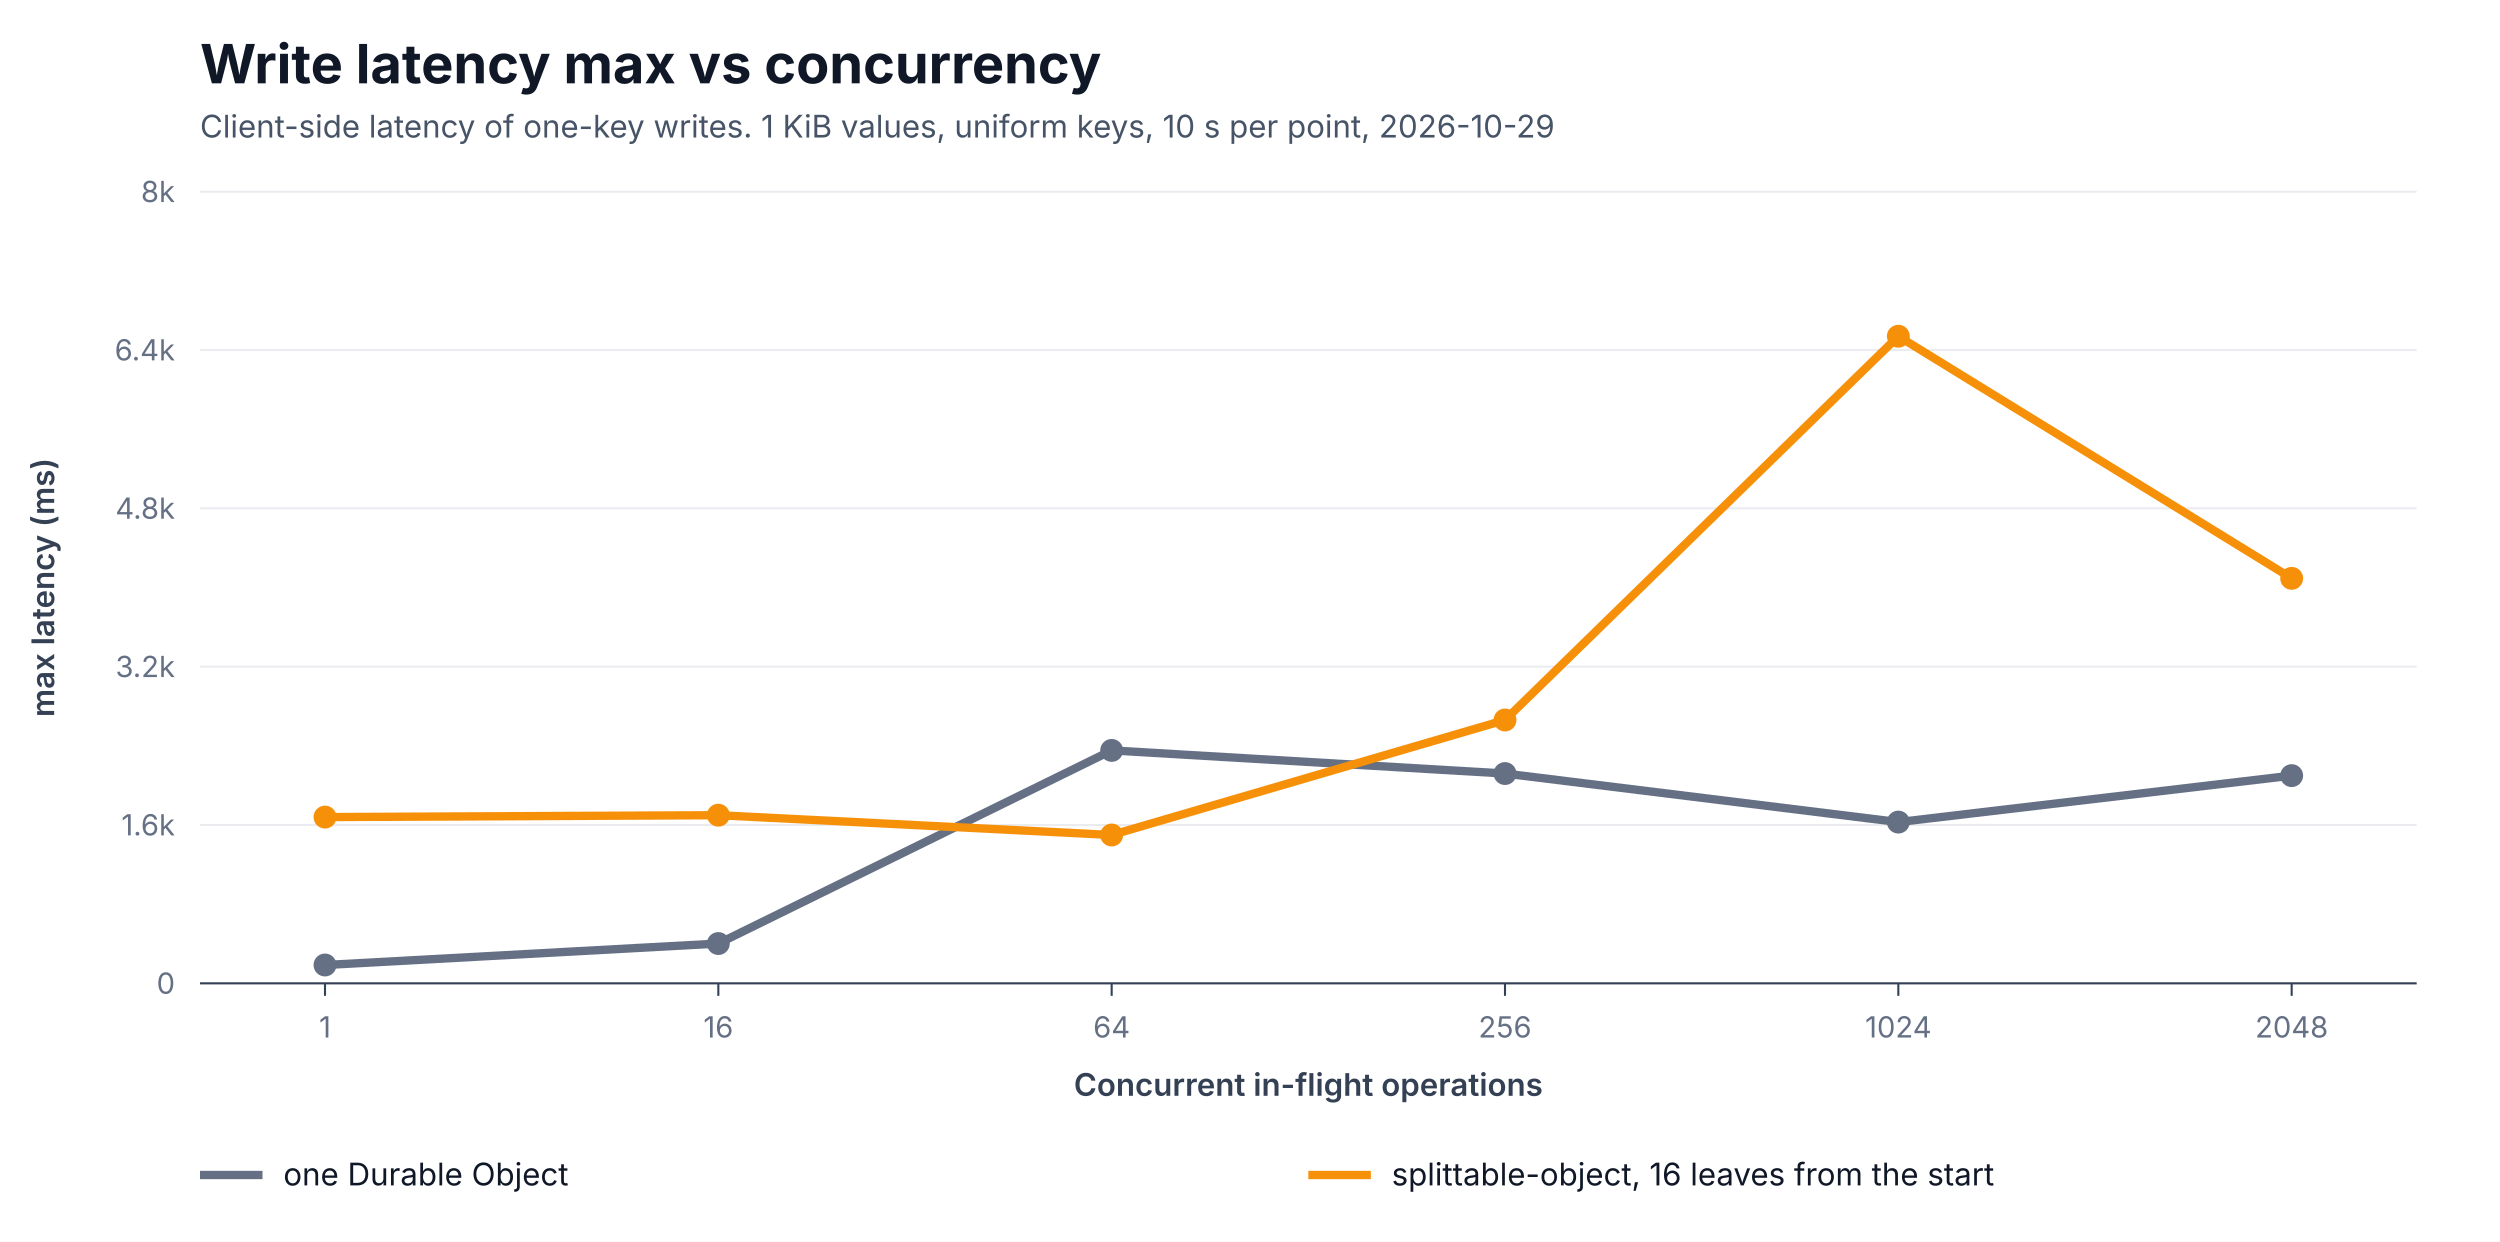
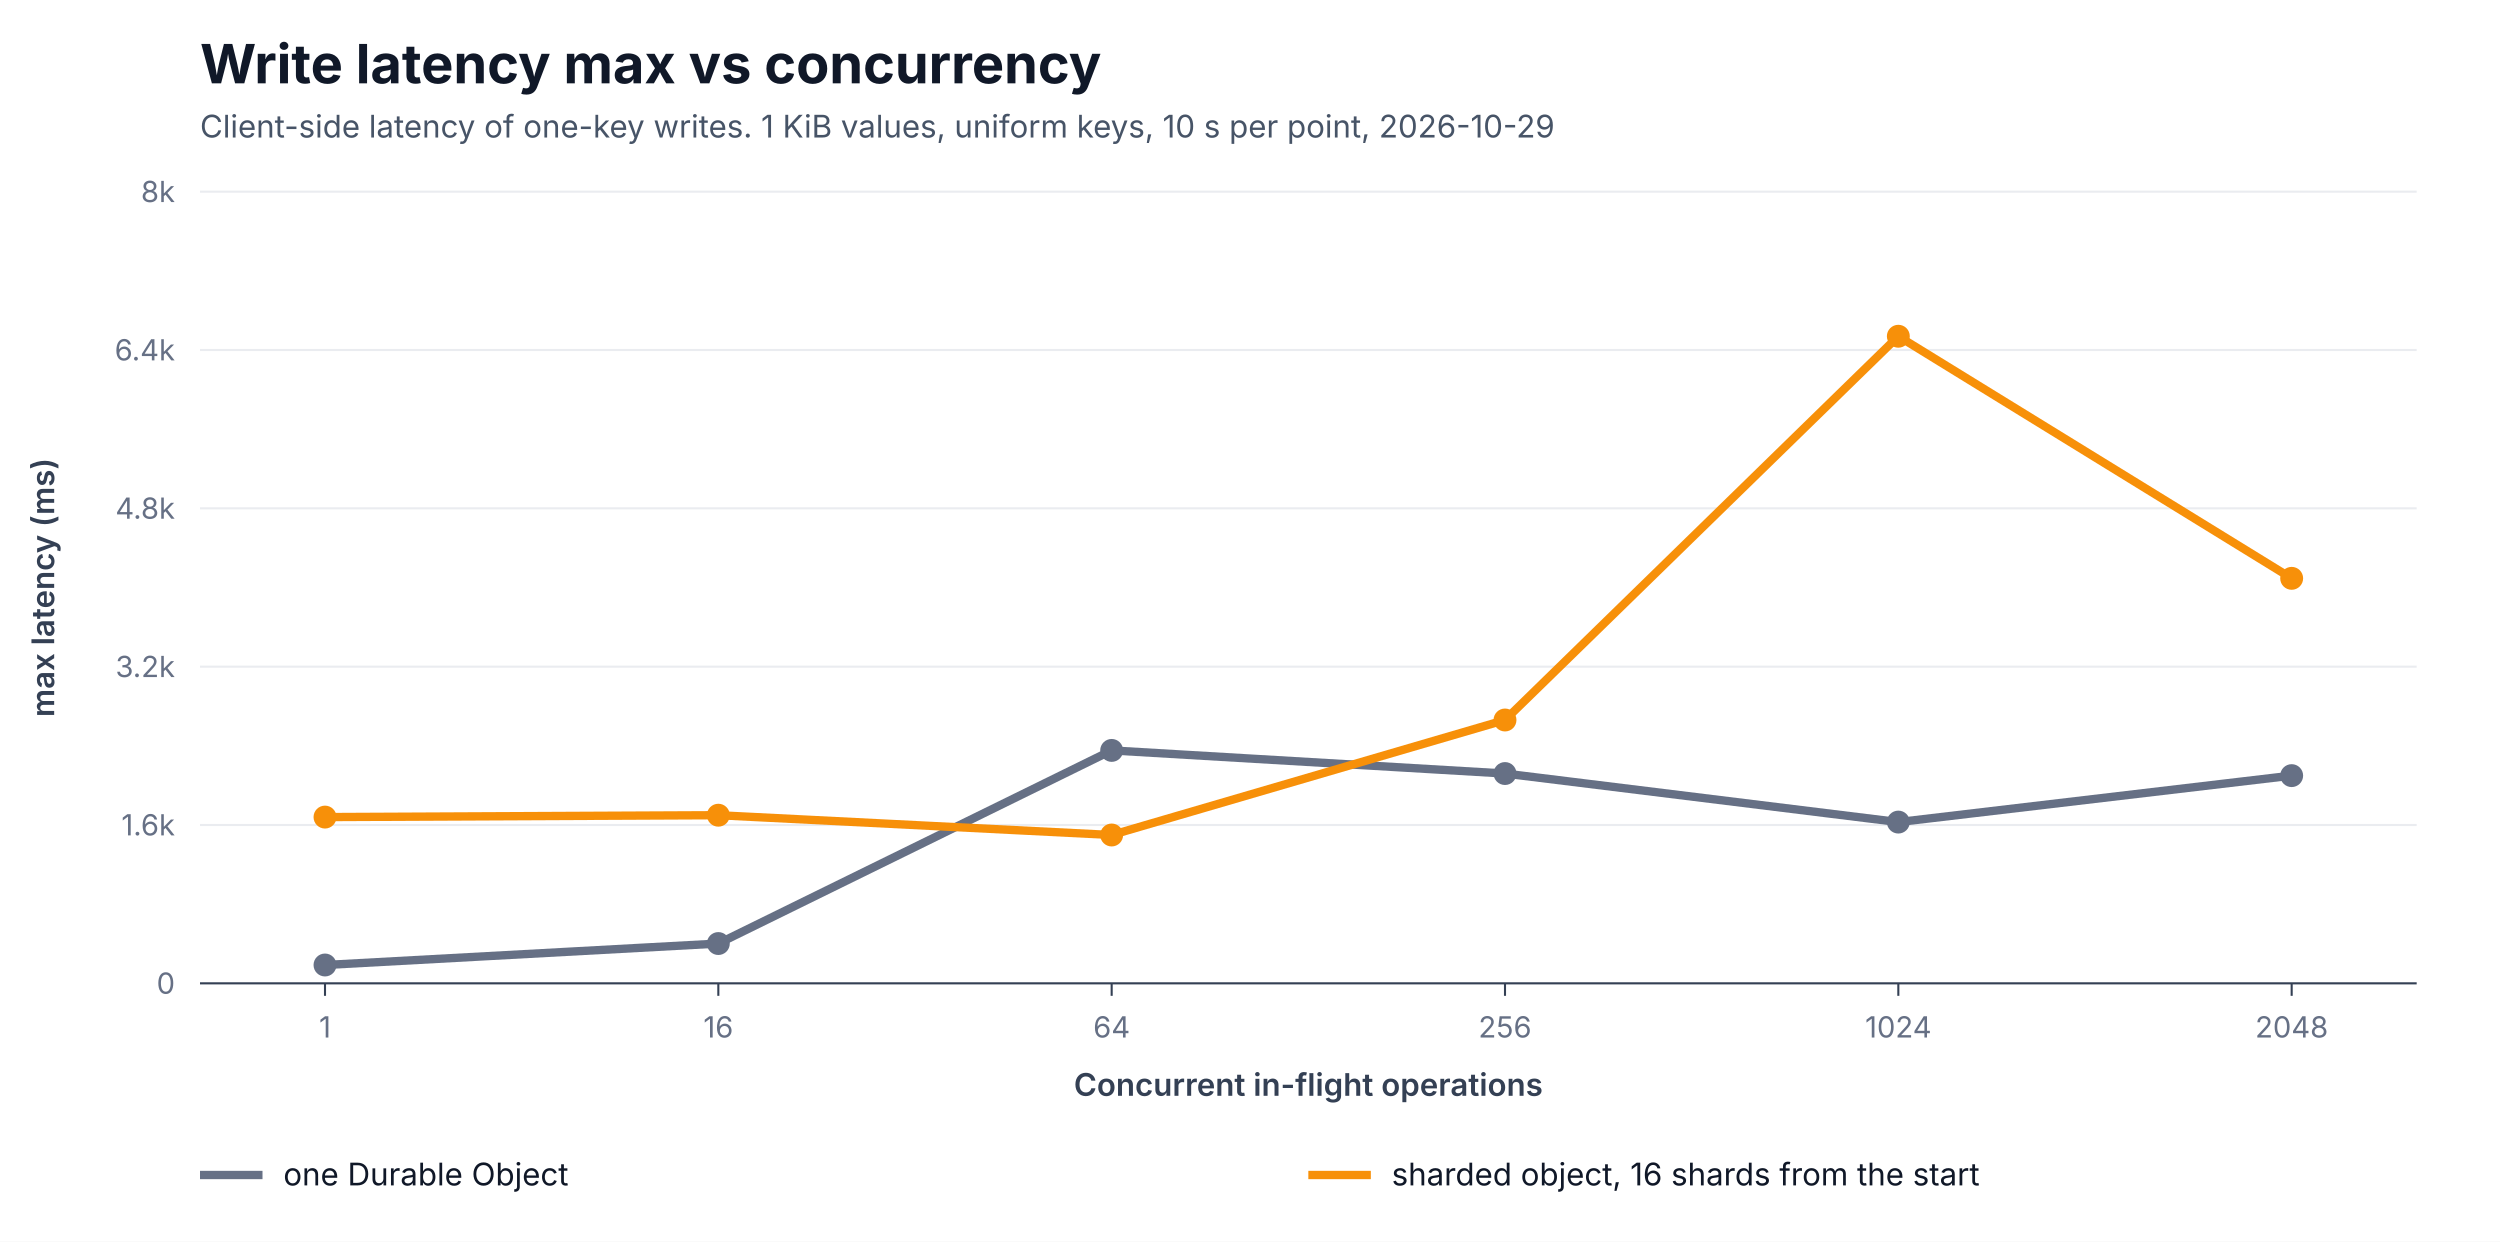
<svg xmlns="http://www.w3.org/2000/svg" width="1200" height="596" viewBox="0 0 1200 596">
  <style>text{font-family:Inter,ui-sans-serif,system-ui,-apple-system,sans-serif;fill:#101828}.title{font-size:26px;font-weight:700}.sub{font-size:15px;fill:#475467}.tick{font-size:14px;fill:#667085}.label{font-size:15px;font-weight:600;fill:#344054}.legend{font-size:15px}.grid{stroke:#eaecf0}.axisline{stroke:#344054}</style>
  <rect width="1200" height="596" fill="#fff" />
  <text x="96" y="40" class="title">Write latency max vs concurrency</text>
  <text x="96" y="66" class="sub">Client-side latency of one-key writes. 1 KiB values, uniform keys, 10 s per point, 2026-10-29</text>
  <line x1="96" x2="1160" y1="472" y2="472" class="grid" />
  <text x="84" y="477" text-anchor="end" class="tick">0</text>
  <line x1="96" x2="1160" y1="396" y2="396" class="grid" />
  <text x="84" y="401" text-anchor="end" class="tick">1.6k</text>
  <line x1="96" x2="1160" y1="320" y2="320" class="grid" />
  <text x="84" y="325" text-anchor="end" class="tick">3.2k</text>
  <line x1="96" x2="1160" y1="244" y2="244" class="grid" />
  <text x="84" y="249" text-anchor="end" class="tick">4.8k</text>
  <line x1="96" x2="1160" y1="168" y2="168" class="grid" />
  <text x="84" y="173" text-anchor="end" class="tick">6.4k</text>
  <line x1="96" x2="1160" y1="92" y2="92" class="grid" />
  <text x="84" y="97" text-anchor="end" class="tick">8k</text>
  <line x1="96" x2="1160" y1="472" y2="472" class="axisline" />
  <line x1="156" x2="156" y1="472" y2="478" class="axisline" />
  <text x="156" y="498" text-anchor="middle" class="tick">1</text>
  <line x1="344.8" x2="344.8" y1="472" y2="478" class="axisline" />
  <text x="344.8" y="498" text-anchor="middle" class="tick">16</text>
  <line x1="533.6" x2="533.6" y1="472" y2="478" class="axisline" />
  <text x="533.6" y="498" text-anchor="middle" class="tick">64</text>
  <line x1="722.4" x2="722.4" y1="472" y2="478" class="axisline" />
  <text x="722.4" y="498" text-anchor="middle" class="tick">256</text>
  <line x1="911.2" x2="911.2" y1="472" y2="478" class="axisline" />
  <text x="911.2" y="498" text-anchor="middle" class="tick">1024</text>
  <line x1="1100" x2="1100" y1="472" y2="478" class="axisline" />
  <text x="1100" y="498" text-anchor="middle" class="tick">2048</text>
  <polyline points="156.0,463.2 344.8,452.9 533.6,360.2 722.4,371.3 911.2,394.6 1100.0,372.3" fill="none" stroke="#667085" stroke-width="4" stroke-linejoin="round" />
  <circle cx="156.0" cy="463.2" r="5.5" fill="#667085" />
  <circle cx="344.8" cy="452.9" r="5.5" fill="#667085" />
  <circle cx="533.6" cy="360.2" r="5.5" fill="#667085" />
  <circle cx="722.4" cy="371.3" r="5.5" fill="#667085" />
  <circle cx="911.2" cy="394.6" r="5.5" fill="#667085" />
  <circle cx="1100.0" cy="372.3" r="5.5" fill="#667085" />
  <polyline points="156.0,392.2 344.8,391.3 533.6,400.8 722.4,345.6 911.2,161.4 1100.0,277.6" fill="none" stroke="#f79009" stroke-width="4" stroke-linejoin="round" />
  <circle cx="156.0" cy="392.2" r="5.5" fill="#f79009" />
  <circle cx="344.8" cy="391.3" r="5.5" fill="#f79009" />
  <circle cx="533.6" cy="400.8" r="5.5" fill="#f79009" />
  <circle cx="722.4" cy="345.6" r="5.5" fill="#f79009" />
  <circle cx="911.2" cy="161.4" r="5.5" fill="#f79009" />
  <circle cx="1100.0" cy="277.6" r="5.5" fill="#f79009" />
  <text x="628" y="526" text-anchor="middle" class="label">Concurrent in-flight operations</text>
  <text transform="translate(26,282) rotate(-90)" text-anchor="middle" class="label">max latency (ms)</text>
  <g transform="translate(96,564)">
    <line x1="0" x2="30" y1="0" y2="0" stroke="#667085" stroke-width="4" />
    <text x="40" y="5" class="legend">one Durable Object</text>
  </g>
  <g transform="translate(628,564)">
    <line x1="0" x2="30" y1="0" y2="0" stroke="#f79009" stroke-width="4" />
-     <text x="40" y="5" class="legend">splittable-object, 16 leaves from the start</text>
+     <text x="40" y="5" class="legend">sharded object, 16 shards from the start</text>
  </g>
</svg>
